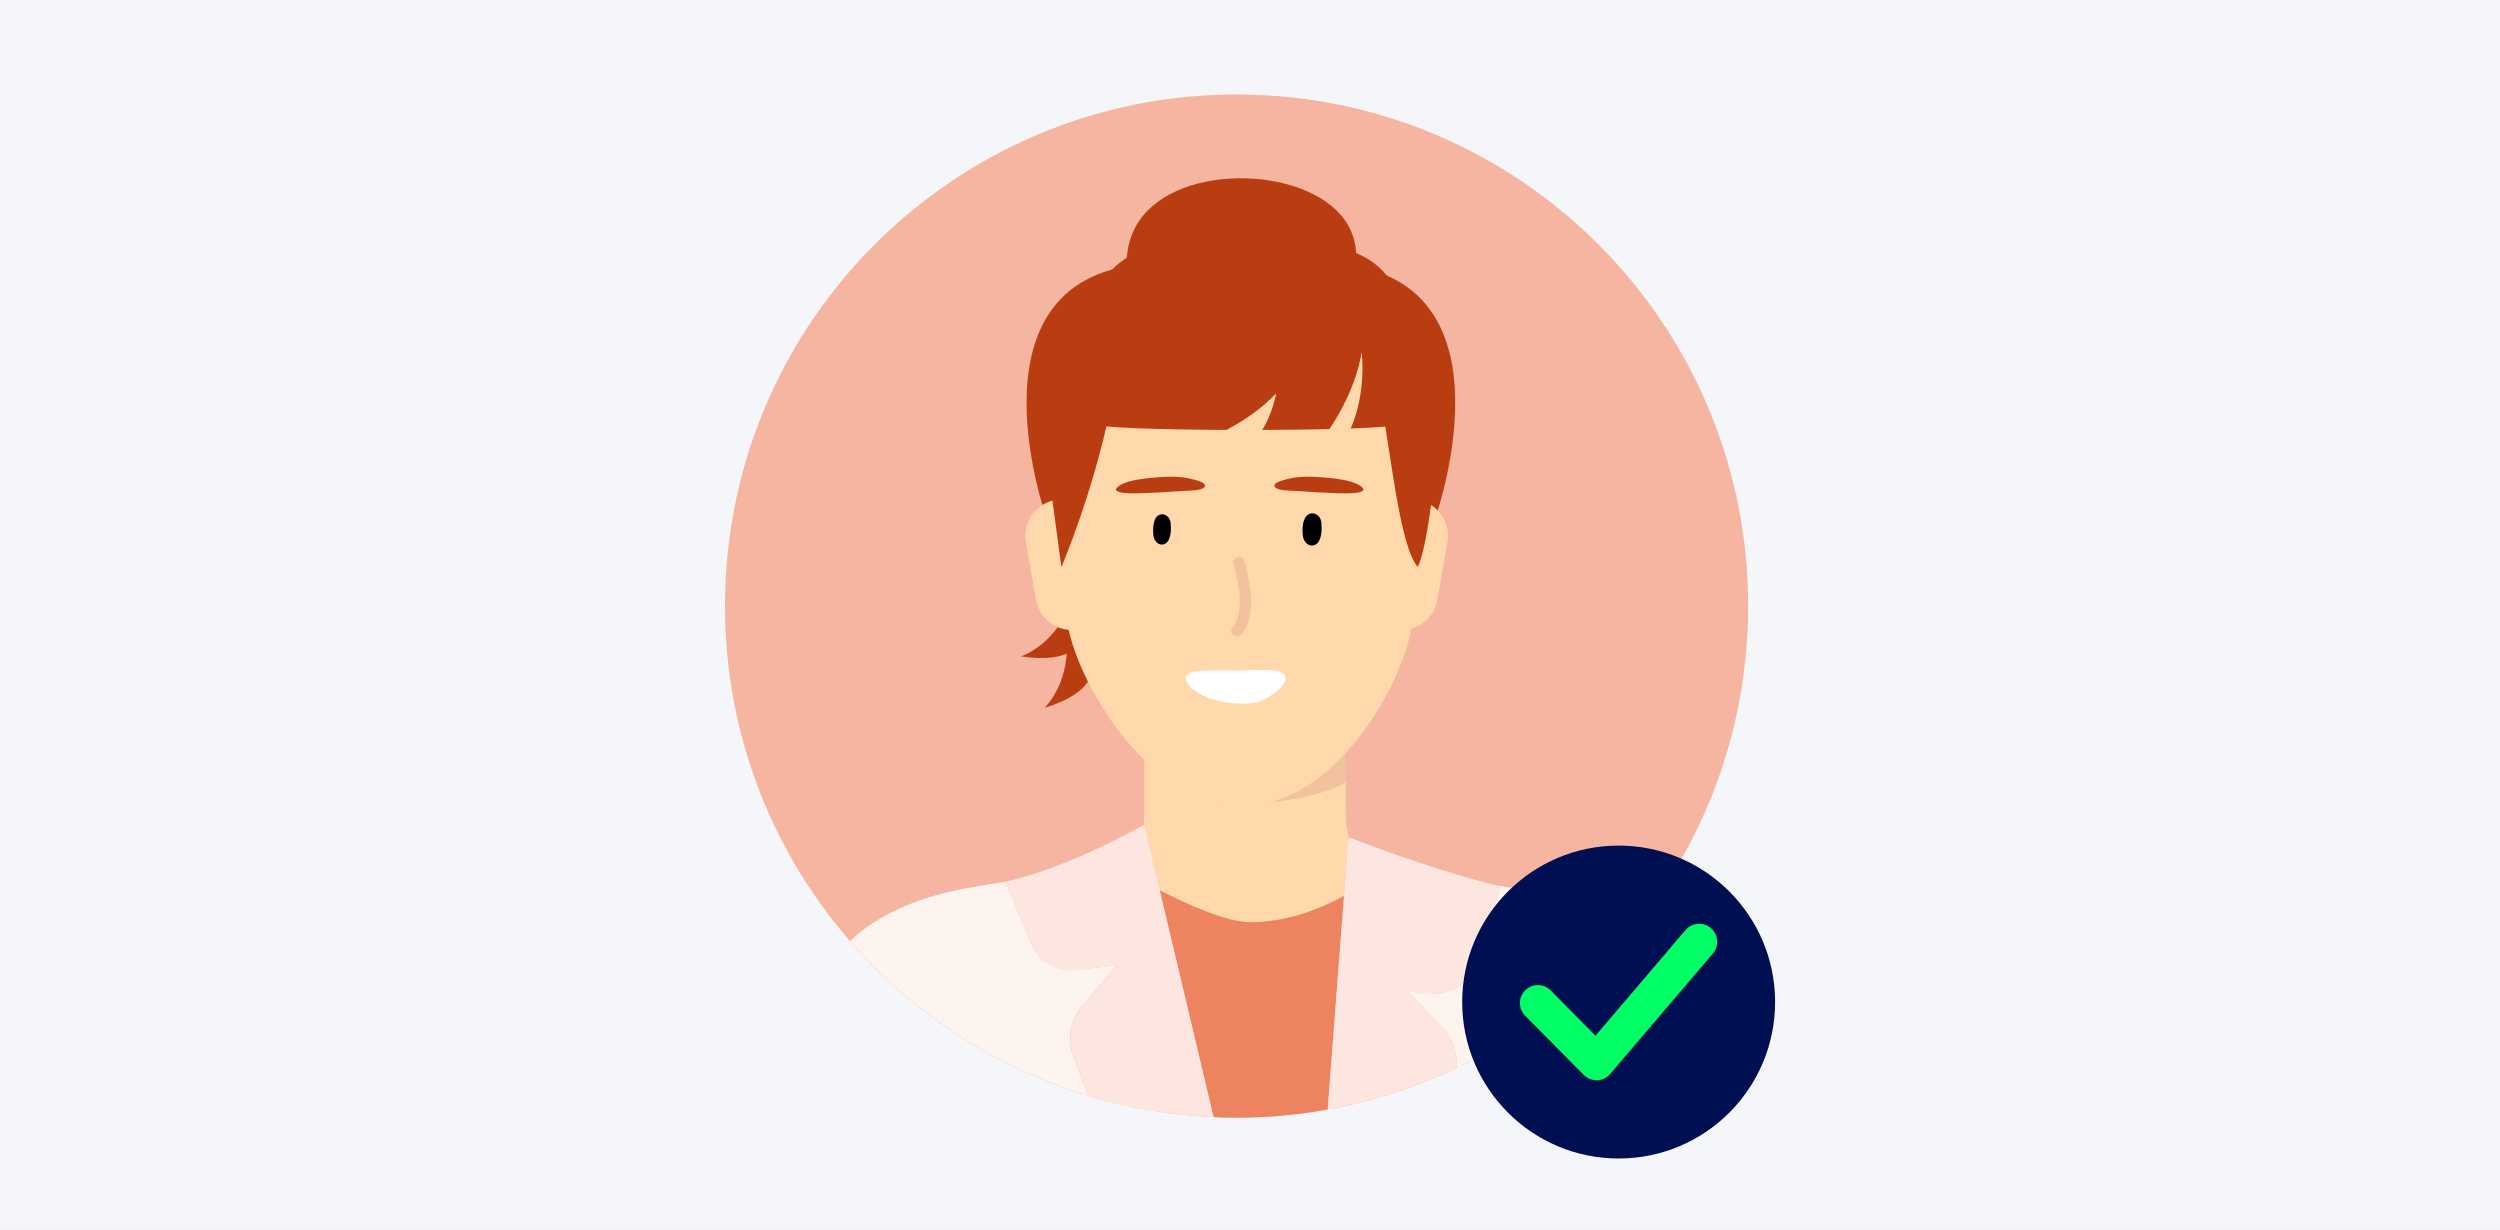
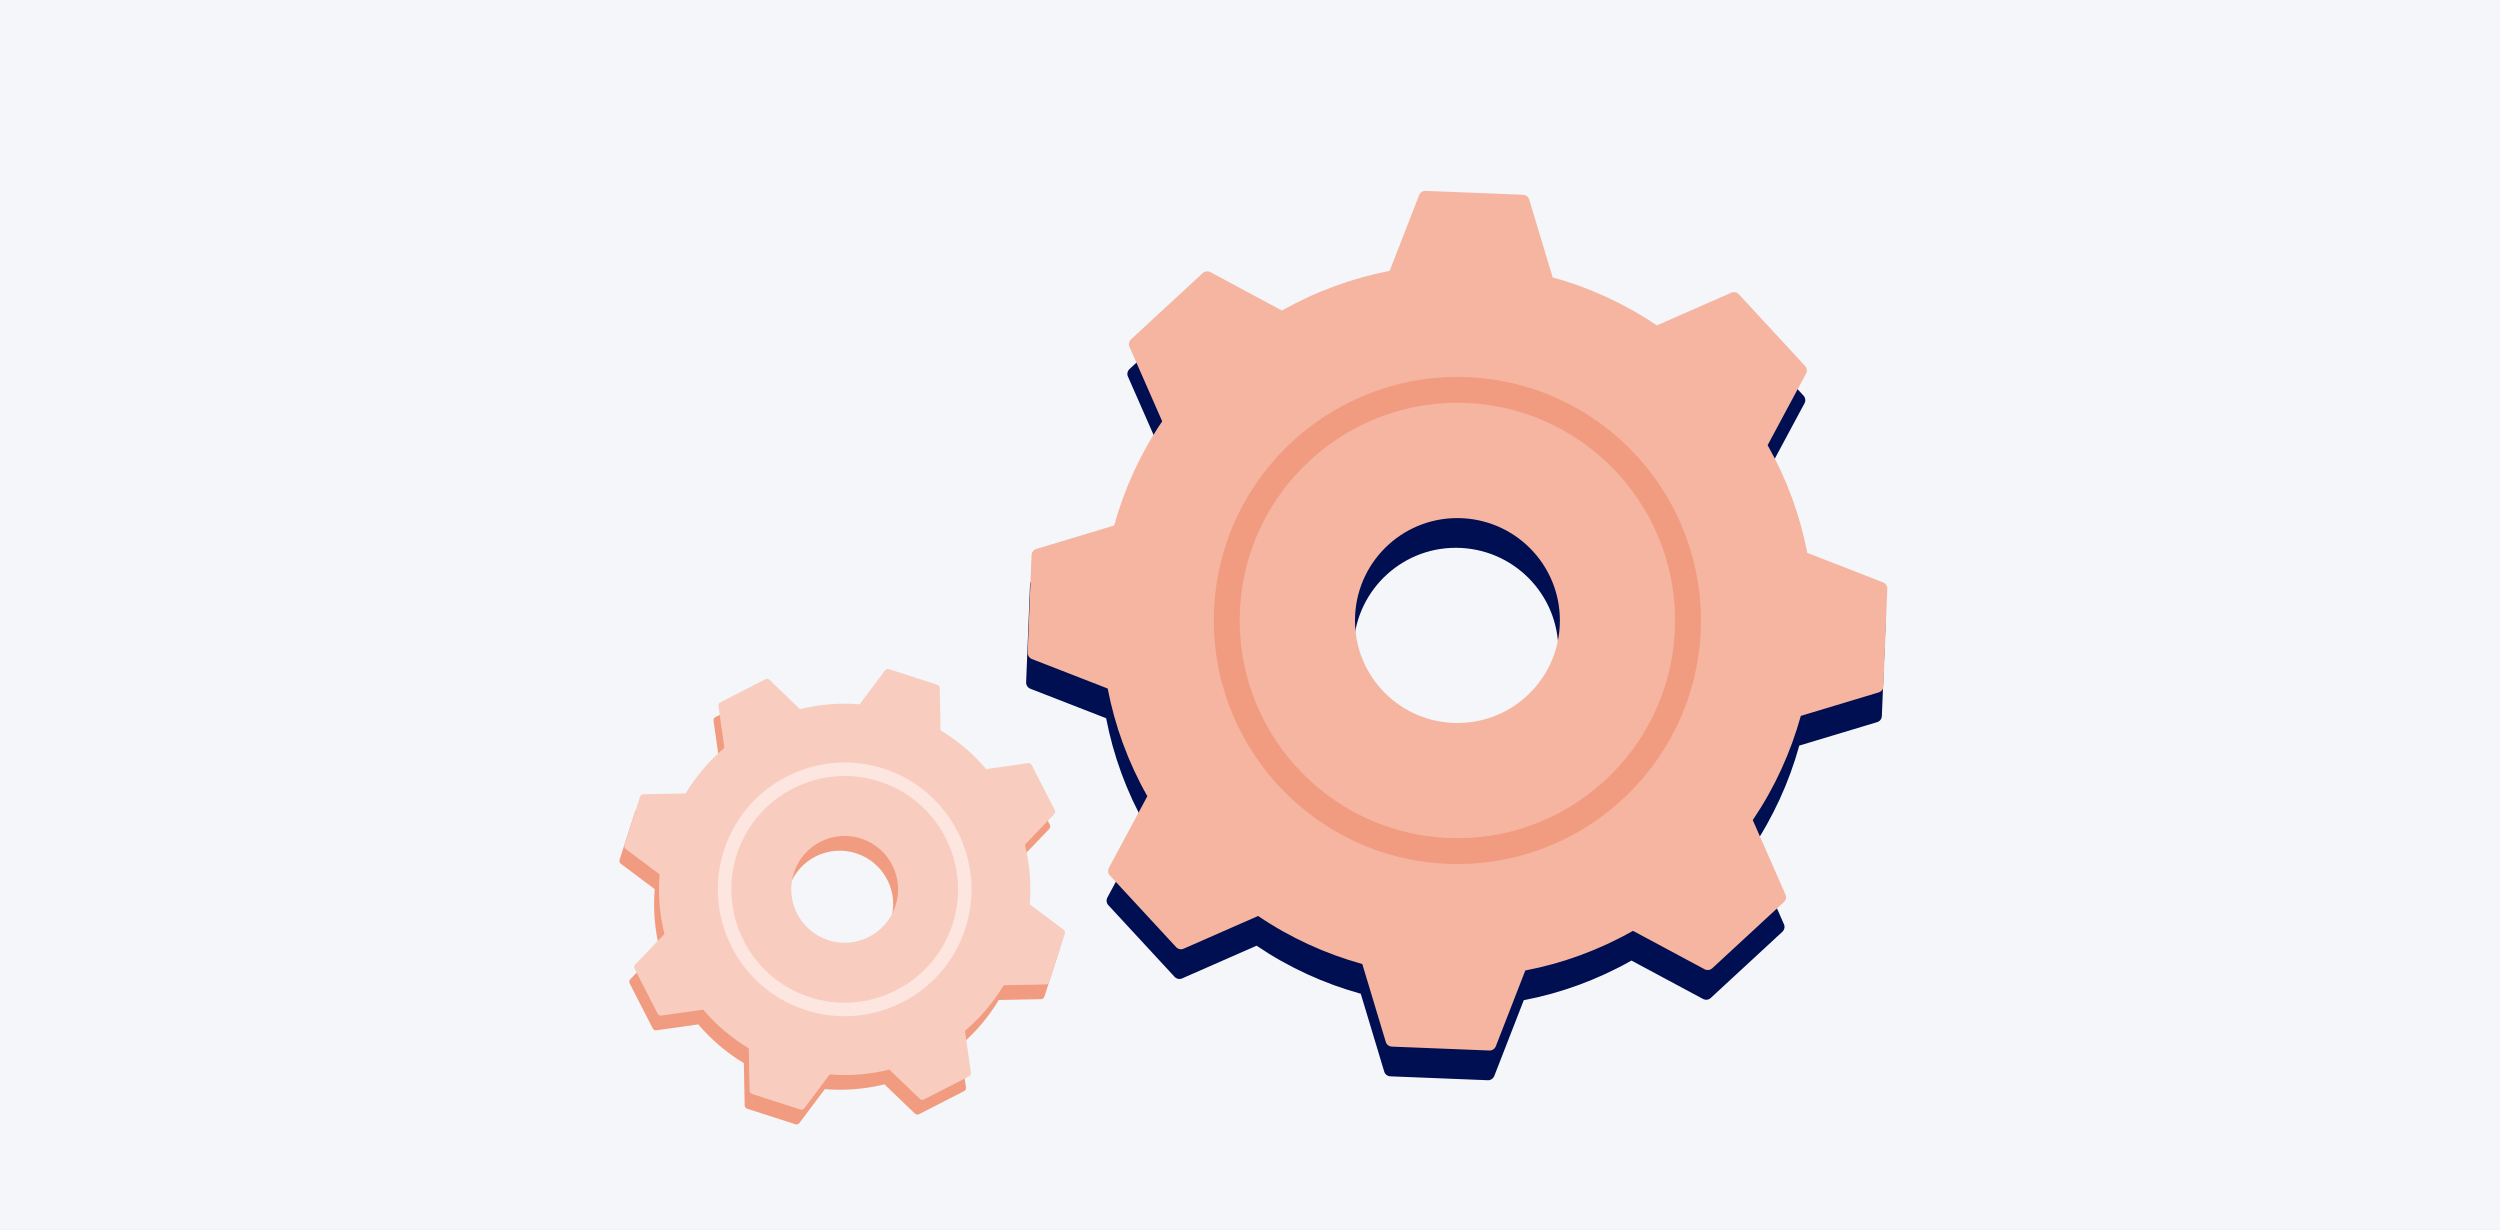
- <svg xmlns="http://www.w3.org/2000/svg" viewBox="0 0 244 120">
-   <defs>
-     <clipPath id="clippath">
-       <circle cx="120.68" cy="59.15" r="49.93" transform="translate(58.38 178.23) rotate(-88.49)" fill="#f5b5a0" stroke-width="0" />
-     </clipPath>
-   </defs>
-   <g id="Hintergrund">
-     <rect x="0" width="244" height="120" fill="#f4f6f9" stroke-width="0" />
-   </g>
-   <g id="Design">
+ <svg xmlns="http://www.w3.org/2000/svg" id="Hintergrund" viewBox="0 0 244 120">
+   <rect x="0" width="244" height="120" fill="#f4f6f9" stroke-width="0" />
+   <g>
    <g>
-       <g>
-         <circle cx="120.68" cy="59.15" r="49.93" transform="translate(58.38 178.23) rotate(-88.49)" fill="#f5b5a0" />
-         <g clip-path="url(#clippath)">
-           <g>
-             <path d="m113.17,86.89c2.63,1.35,6.55,3.13,8.85,3.12,3.66-.01,6.92-1.35,9.15-2.58l.44-5.76s.01,0,.01,0c-.17-.72-.27-1.47-.27-2.24v-20.8c0-5.43-4.4-9.83-9.83-9.83s-9.83,4.4-9.83,9.83v20.8c0,.36-.02.71-.06,1.06h0s1.52,6.39,1.52,6.39Z" fill="#ffd9ab" stroke-width="0" />
-             <path d="m146.15,86.44c.08.02.15.04.23.06l-1.46,6.32c-.66,2.87-3.5,4.69-6.38,4.09l-1.24-.26,3.42,3.59c1.02,1.08,1.54,2.51,1.48,3.97,6.35-3.04,11.95-7.39,16.47-12.68-2.38-2.2-5.98-3.89-10.49-4.77-.45-.09-1.16-.2-2.03-.33Z" fill="#fdf3ef" stroke-width="0" />
-             <path d="m105.63,98.19l3.38-3.98-4,.45c-1.92.22-3.74-.9-4.42-2.71l-2.44-5.91c-1.47.24-3.09.5-4.16.71-4.76.92-8.6,2.72-11.02,5.1,6.09,7.02,14.11,12.32,23.23,15.08l-1.44-3.84c-.63-1.67-.3-3.55.86-4.91Z" fill="#fdf3ef" stroke-width="0" />
-             <path d="m131.18,87.44c-2.23,1.23-5.49,2.57-9.15,2.58-2.3,0-6.22-1.78-8.85-3.12l5.26,22.13c.74.03,1.49.06,2.24.06,3.04,0,6.02-.29,8.91-.81l1.59-20.83Z" fill="#ee8360" stroke-width="0" />
-             <path d="m111.65,80.5h0c-.07.04-7.06,4.08-13.49,5.55h0l2.44,5.91c.68,1.81,2.5,2.93,4.42,2.71l4-.45-3.38,3.98c-1.16,1.36-1.49,3.24-.86,4.91l1.44,3.84c3.9,1.18,7.99,1.89,12.23,2.08l-5.26-22.13-1.52-6.39Z" fill="#fce6df" stroke-width="0" />
-             <path d="m140.72,100.24l-3.42-3.59,1.24.26c2.89.6,5.72-1.22,6.38-4.09l1.46-6.32c-.08-.02-.15-.04-.23-.06-7.08-1.76-14.41-4.7-14.53-4.75,0,0-.01,0-.01,0l-.44,5.76-1.59,20.83c4.43-.8,8.67-2.17,12.61-4.06.06-1.46-.46-2.9-1.48-3.97Z" fill="#fce6df" stroke-width="0" />
-           </g>
-           <path d="m122.55,62.03s-10.6,16.42-2.46,16.44c8.14.02,11.28-2.12,11.28-2.12v-14.75l-8.81.42Z" fill="#f2c29e" stroke-width="0" />
-           <path d="m99.65,64.06s3.6-1.12,5.14-5.95c1.54-4.83.09.41.09.41l.62,4.06s-.72,2.26-5.85,1.48Z" fill="#ba3d12" stroke-width="0" />
-           <path d="m101.94,69.09s2.77-2.56,2.1-7.58c-.68-5.02.25.33.25.33l2.31,3.4s.31,2.35-4.65,3.84Z" fill="#ba3d12" stroke-width="0" />
-           <path d="m130.53,32.34c1.25-3.16,2.84-7.17,1.06-10.33-3.27-5.8-16.52-6.35-20.45-.39-2.39,3.62-.63,8.58.29,11.2.47,1.33,3.63,10.25,9.16,10.38,5.59.13,9.14-8.83,9.94-10.86Z" fill="#ba3d12" stroke-width="0" />
-           <path d="m102.11,50.48s-8.8-24.77,11.3-24.77h7.96v25.61l-19.26-.84Z" fill="#ba3d12" stroke-width="0" />
-           <path d="m140.11,50.48s8.8-24.77-11.3-24.77h-7.96v25.61l19.26-.84Z" fill="#ba3d12" stroke-width="0" />
-           <path d="m108.3,61.49h-3.66c-1.74,0-3.23-1.25-3.53-2.96l-.98-5.6c-.43-2.47,1.74-4.61,4.2-4.14l3.97.76v11.94Z" fill="#ffd9ab" stroke-width="0" />
-           <path d="m133.1,61.49h3.66c1.74,0,3.23-1.25,3.53-2.96l.98-5.6c.43-2.47-1.74-4.61-4.2-4.14l-3.97.76v11.94Z" fill="#ffd9ab" stroke-width="0" />
-           <path d="m121.24,78.66c9.29,0,15.9-12.33,16.6-17.86l.31-2.42.77-10.03c.12-1.54.09-3.09-.18-4.61-1.53-8.41-8.89-14.79-17.75-14.79s-16.22,6.38-17.75,14.79c-.28,1.52-.3,3.07-.18,4.61l.73,9.39.33,2.7c.71,5.73,7.83,18.21,17.12,18.21Z" fill="#ffd9ab" stroke-width="0" />
-           <path d="m103.6,55.32s3.08-7.17,4.77-15.48c1.69-8.31,2.81-11.08,2.81-11.08h20.99s1.89,7.06,2.66,10.76c.84,4.02,1.74,13.75,3.54,15.81.84-1.57,1.68-8.36,1.68-10.14v-5.78c0-4.35-3.53-10.65-7.88-10.65h-22.16c-4.35,0-7.88,6.3-7.88,10.65v5.95c0,1.2.2,2.39.59,3.52l.87,6.45Z" fill="#ba3d12" stroke-width="0" />
-           <path d="m121.63,23.38c-10.04-.08-18.15.22-14.61,18.02.07.34,6.11.53,12.68.56,1.51-.79,3.32-1.95,4.84-3.56,0,0-.25,1.75-1.34,3.56,2.32,0,4.58-.04,6.55-.08.96-1.43,2.6-4.23,3.15-7.5,0,0,.5,3.86-1.07,7.44,2.62-.09,4.38-.23,4.42-.41,4.04-17.78-4.64-17.94-14.61-18.02Z" fill="#ba3d12" stroke-width="0" />
-           <path d="m127.28,50.78c.35-1.06,1.6-.8,1.69.26.05.62.06,1.77-.59,2.12-.51.27-1-.12-1.16-.6-.12-.35-.15-1.18.05-1.78Z" stroke-width="0" />
-           <path d="m112.67,50.83c.33-.99,1.5-.75,1.59.25.05.58.06,1.66-.55,1.99-.48.25-.93-.11-1.08-.56-.11-.33-.14-1.1.05-1.67Z" stroke-width="0" />
-           <path d="m120.24,61.35c1.35-1.83.6-4.38.13-6.36-.15-.63.93-.9,1.08-.27.54,2.28,1.3,5.04-.24,7.14-.39.54-1.36.04-.96-.5Z" fill="#f2c29e" stroke-width="0" />
-           <path d="m121.19,65.44c.89,0,3.76-.27,4.18.42.62,1.03-1.9,2.52-2.77,2.69-2.45.49-6.58-.51-6.87-2.39-.14-.92,3.02-.71,5.45-.72Z" fill="#fff" stroke-width="0" />
-           <path d="m124.44,47.54c-.04-.06-.06-.12-.05-.2.07-.35,1.38-.62,1.82-.7.88-.16,1.85-.13,2.74-.06,1.15.09,2.86.24,3.74.79,1.38.87-1.41.8-2.15.77-1.32-.05-2.64-.12-3.96-.22-.47-.04-1.87,0-2.15-.38Z" fill="#ba3d12" stroke-width="0" />
-           <path d="m117.55,47.54c.04-.06.06-.12.05-.2-.07-.35-1.38-.62-1.82-.7-.88-.16-1.85-.13-2.74-.06-1.15.1-2.86.24-3.74.79-1.38.87,1.41.8,2.15.77,1.32-.05,2.64-.12,3.96-.22.47-.04,1.86,0,2.15-.38Z" fill="#ba3d12" stroke-width="0" />
-         </g>
-       </g>
-       <g>
-         <circle cx="157.98" cy="97.8" r="15.27" fill="#000e52" stroke-width="0" />
-         <path d="m155.82,105.43c-.47,0-.92-.19-1.25-.52l-5.72-5.78c-.68-.69-.68-1.8.02-2.48.69-.68,1.8-.68,2.48.02l4.37,4.42,8.78-10.31c.63-.74,1.74-.83,2.48-.2.74.63.83,1.74.2,2.48l-10.03,11.76c-.32.37-.78.6-1.27.62-.02,0-.04,0-.06,0Z" fill="#00ff64" stroke-width="0" />
-       </g>
+       <path d="m135.7,105.05l9.51.38c.28.01.53-.16.63-.41l2.88-7.4c3.64-.7,7.19-1.99,10.51-3.87l6.99,3.75c.25.13.55.09.75-.1l6.99-6.46c.2-.19.27-.49.15-.74l-3.19-7.26c2.14-3.16,3.7-6.6,4.69-10.17l7.6-2.29c.27-.08.45-.32.46-.6l.38-9.51c.01-.28-.16-.53-.41-.63l-7.4-2.88c-.7-3.64-1.99-7.19-3.87-10.51l3.75-6.99c.13-.24.09-.55-.1-.75l-6.46-6.99c-.19-.2-.49-.27-.74-.15l-7.26,3.19c-3.16-2.14-6.6-3.7-10.17-4.69l-2.29-7.6c-.08-.27-.32-.45-.6-.46l-9.51-.38c-.28-.01-.53.16-.63.41l-2.88,7.4c-3.64.7-7.19,1.99-10.51,3.87l-6.99-3.75c-.25-.13-.55-.09-.75.1l-6.99,6.46c-.2.19-.27.49-.15.74l3.19,7.26c-2.14,3.16-3.7,6.6-4.69,10.17l-7.6,2.29c-.27.08-.45.32-.46.6l-.38,9.51c-.01.28.16.53.41.63l7.4,2.88c.7,3.64,1.99,7.19,3.87,10.51l-3.75,6.99c-.13.25-.09.55.1.75l6.46,6.99c.19.2.49.27.74.15l7.26-3.19c3.16,2.14,6.6,3.7,10.17,4.69l2.29,7.6c.08.27.32.45.6.46Zm5.88-31.6c-5.52-.28-9.76-4.98-9.47-10.5s4.98-9.76,10.5-9.47,9.76,4.98,9.47,10.5c-.28,5.52-4.98,9.76-10.5,9.47Z" fill="#000e52" stroke-width="0" />
+       <path d="m135.85,102.15l9.51.38c.28.01.53-.16.63-.41l2.88-7.4c3.64-.7,7.19-1.99,10.51-3.87l6.99,3.75c.25.13.55.09.75-.1l6.99-6.46c.2-.19.27-.49.15-.74l-3.19-7.26c2.14-3.16,3.7-6.6,4.69-10.17l7.6-2.29c.27-.08.45-.32.46-.6l.38-9.51c.01-.28-.16-.53-.41-.63l-7.4-2.88c-.7-3.64-1.99-7.19-3.87-10.51l3.75-6.99c.13-.24.09-.55-.1-.75l-6.46-6.99c-.19-.2-.49-.27-.74-.15l-7.26,3.19c-3.16-2.14-6.6-3.7-10.17-4.69l-2.29-7.6c-.08-.27-.32-.45-.6-.46l-9.51-.38c-.28-.01-.53.16-.63.41l-2.88,7.4c-3.64.7-7.19,1.99-10.51,3.87l-6.99-3.75c-.25-.13-.55-.09-.75.1l-6.99,6.46c-.2.19-.27.49-.15.74l3.19,7.26c-2.14,3.16-3.7,6.6-4.69,10.17l-7.6,2.29c-.27.08-.45.32-.46.6l-.38,9.51c-.01.28.16.53.41.63l7.4,2.88c.7,3.64,1.99,7.19,3.87,10.51l-3.75,6.99c-.13.25-.09.55.1.75l6.46,6.99c.19.2.49.27.74.15l7.26-3.19c3.16,2.14,6.6,3.7,10.17,4.69l2.29,7.6c.08.27.32.45.6.46Zm5.88-31.6c-5.52-.28-9.76-4.98-9.47-10.5.28-5.52,4.98-9.76,10.5-9.47s9.76,4.98,9.47,10.5c-.28,5.52-4.98,9.76-10.5,9.47Z" fill="#f5b5a0" stroke-width="0" />
+       <path d="m141.02,84.3c-13.09-.67-23.19-11.87-22.52-24.96.67-13.09,11.87-23.19,24.96-22.52,13.09.67,23.19,11.87,22.52,24.96-.67,13.09-11.87,23.19-24.96,22.52Zm.13-2.52c11.7.6,21.71-8.43,22.31-20.13.6-11.7-8.43-21.71-20.13-22.31-11.7-.6-21.71,8.43-22.31,20.13-.6,11.7,8.43,21.71,20.13,22.31Z" fill="#f19c80" stroke-width="0" />
+     </g>
+     <g>
+       <path d="m72.92,108.21l4.72,1.52c.14.04.29,0,.38-.12l2.48-3.31c1.92.16,3.89.01,5.82-.47l2.98,2.86c.1.1.26.12.39.06l4.41-2.26c.13-.07.2-.21.18-.35l-.58-4.09c1.52-1.29,2.78-2.79,3.78-4.45l4.13-.08c.14,0,.27-.1.32-.24l1.52-4.72c.04-.14,0-.29-.12-.38l-3.31-2.48c.16-1.92.01-3.89-.47-5.82l2.86-2.98c.1-.1.12-.26.06-.39l-2.26-4.41c-.07-.13-.21-.2-.35-.18l-4.09.58c-1.29-1.52-2.79-2.78-4.45-3.78l-.08-4.13c0-.14-.1-.27-.24-.32l-4.72-1.52c-.14-.04-.29,0-.38.12l-2.48,3.31c-1.92-.16-3.89-.01-5.82.47l-2.98-2.86c-.1-.1-.26-.12-.39-.06l-4.41,2.26c-.13.07-.2.21-.18.35l.58,4.09c-1.52,1.29-2.78,2.79-3.78,4.45l-4.13.08c-.14,0-.27.1-.32.24l-1.52,4.72c-.04.14,0,.29.12.38l3.31,2.48c-.16,1.92-.01,3.89.47,5.82l-2.86,2.98c-.1.1-.12.26-.06.39l2.26,4.41c.07.13.21.2.35.18l4.09-.58c1.29,1.52,2.79,2.78,4.45,3.78l.08,4.13c0,.14.1.27.24.32Zm7.38-15.03c-2.73-.92-4.2-3.87-3.28-6.6.92-2.73,3.87-4.2,6.6-3.28,2.73.92,4.2,3.87,3.28,6.6-.92,2.73-3.87,4.2-6.6,3.28Z" fill="#f19c80" stroke-width="0" />
+       <path d="m73.4,106.77l4.72,1.52c.14.04.29,0,.38-.12l2.48-3.31c1.92.16,3.89.01,5.82-.47l2.98,2.86c.1.1.26.12.39.06l4.41-2.26c.13-.07.2-.21.18-.35l-.58-4.09c1.52-1.29,2.78-2.79,3.78-4.45l4.13-.08c.14,0,.27-.1.32-.24l1.52-4.72c.04-.14,0-.29-.12-.38l-3.31-2.48c.16-1.92.01-3.89-.47-5.82l2.86-2.98c.1-.1.12-.26.06-.39l-2.26-4.41c-.07-.13-.21-.2-.35-.18l-4.09.58c-1.29-1.52-2.79-2.78-4.45-3.78l-.08-4.13c0-.14-.1-.27-.24-.32l-4.72-1.52c-.14-.04-.29,0-.38.12l-2.48,3.31c-1.92-.16-3.89-.01-5.82.47l-2.98-2.86c-.1-.1-.26-.12-.39-.06l-4.41,2.26c-.13.07-.2.21-.18.35l.58,4.09c-1.52,1.29-2.78,2.79-3.78,4.45l-4.13.08c-.14,0-.27.1-.32.24l-1.52,4.72c-.04.14,0,.29.12.38l3.31,2.48c-.16,1.92-.01,3.89.47,5.82l-2.86,2.98c-.1.1-.12.26-.06.39l2.26,4.41c.07.13.21.2.35.18l4.09-.58c1.29,1.52,2.79,2.78,4.45,3.78l.08,4.13c0,.14.1.27.24.32Zm7.38-15.03c-2.73-.92-4.2-3.87-3.28-6.6.92-2.73,3.87-4.2,6.6-3.28,2.73.92,4.2,3.87,3.28,6.6-.92,2.73-3.87,4.2-6.6,3.28Z" fill="#f8cdbf" stroke-width="0" />
+       <path d="m78.5,98.54c-6.47-2.17-9.97-9.21-7.8-15.68,2.17-6.47,9.21-9.97,15.68-7.8,6.47,2.17,9.97,9.21,7.8,15.68-2.17,6.47-9.21,9.97-15.68,7.8Zm.42-1.25c5.79,1.94,12.07-1.19,14.01-6.97,1.94-5.79-1.19-12.07-6.97-14.01-5.79-1.94-12.07,1.19-14.01,6.97-1.94,5.79,1.19,12.07,6.97,14.01Z" fill="#fce6df" stroke-width="0" />
    </g>
  </g>
</svg>
